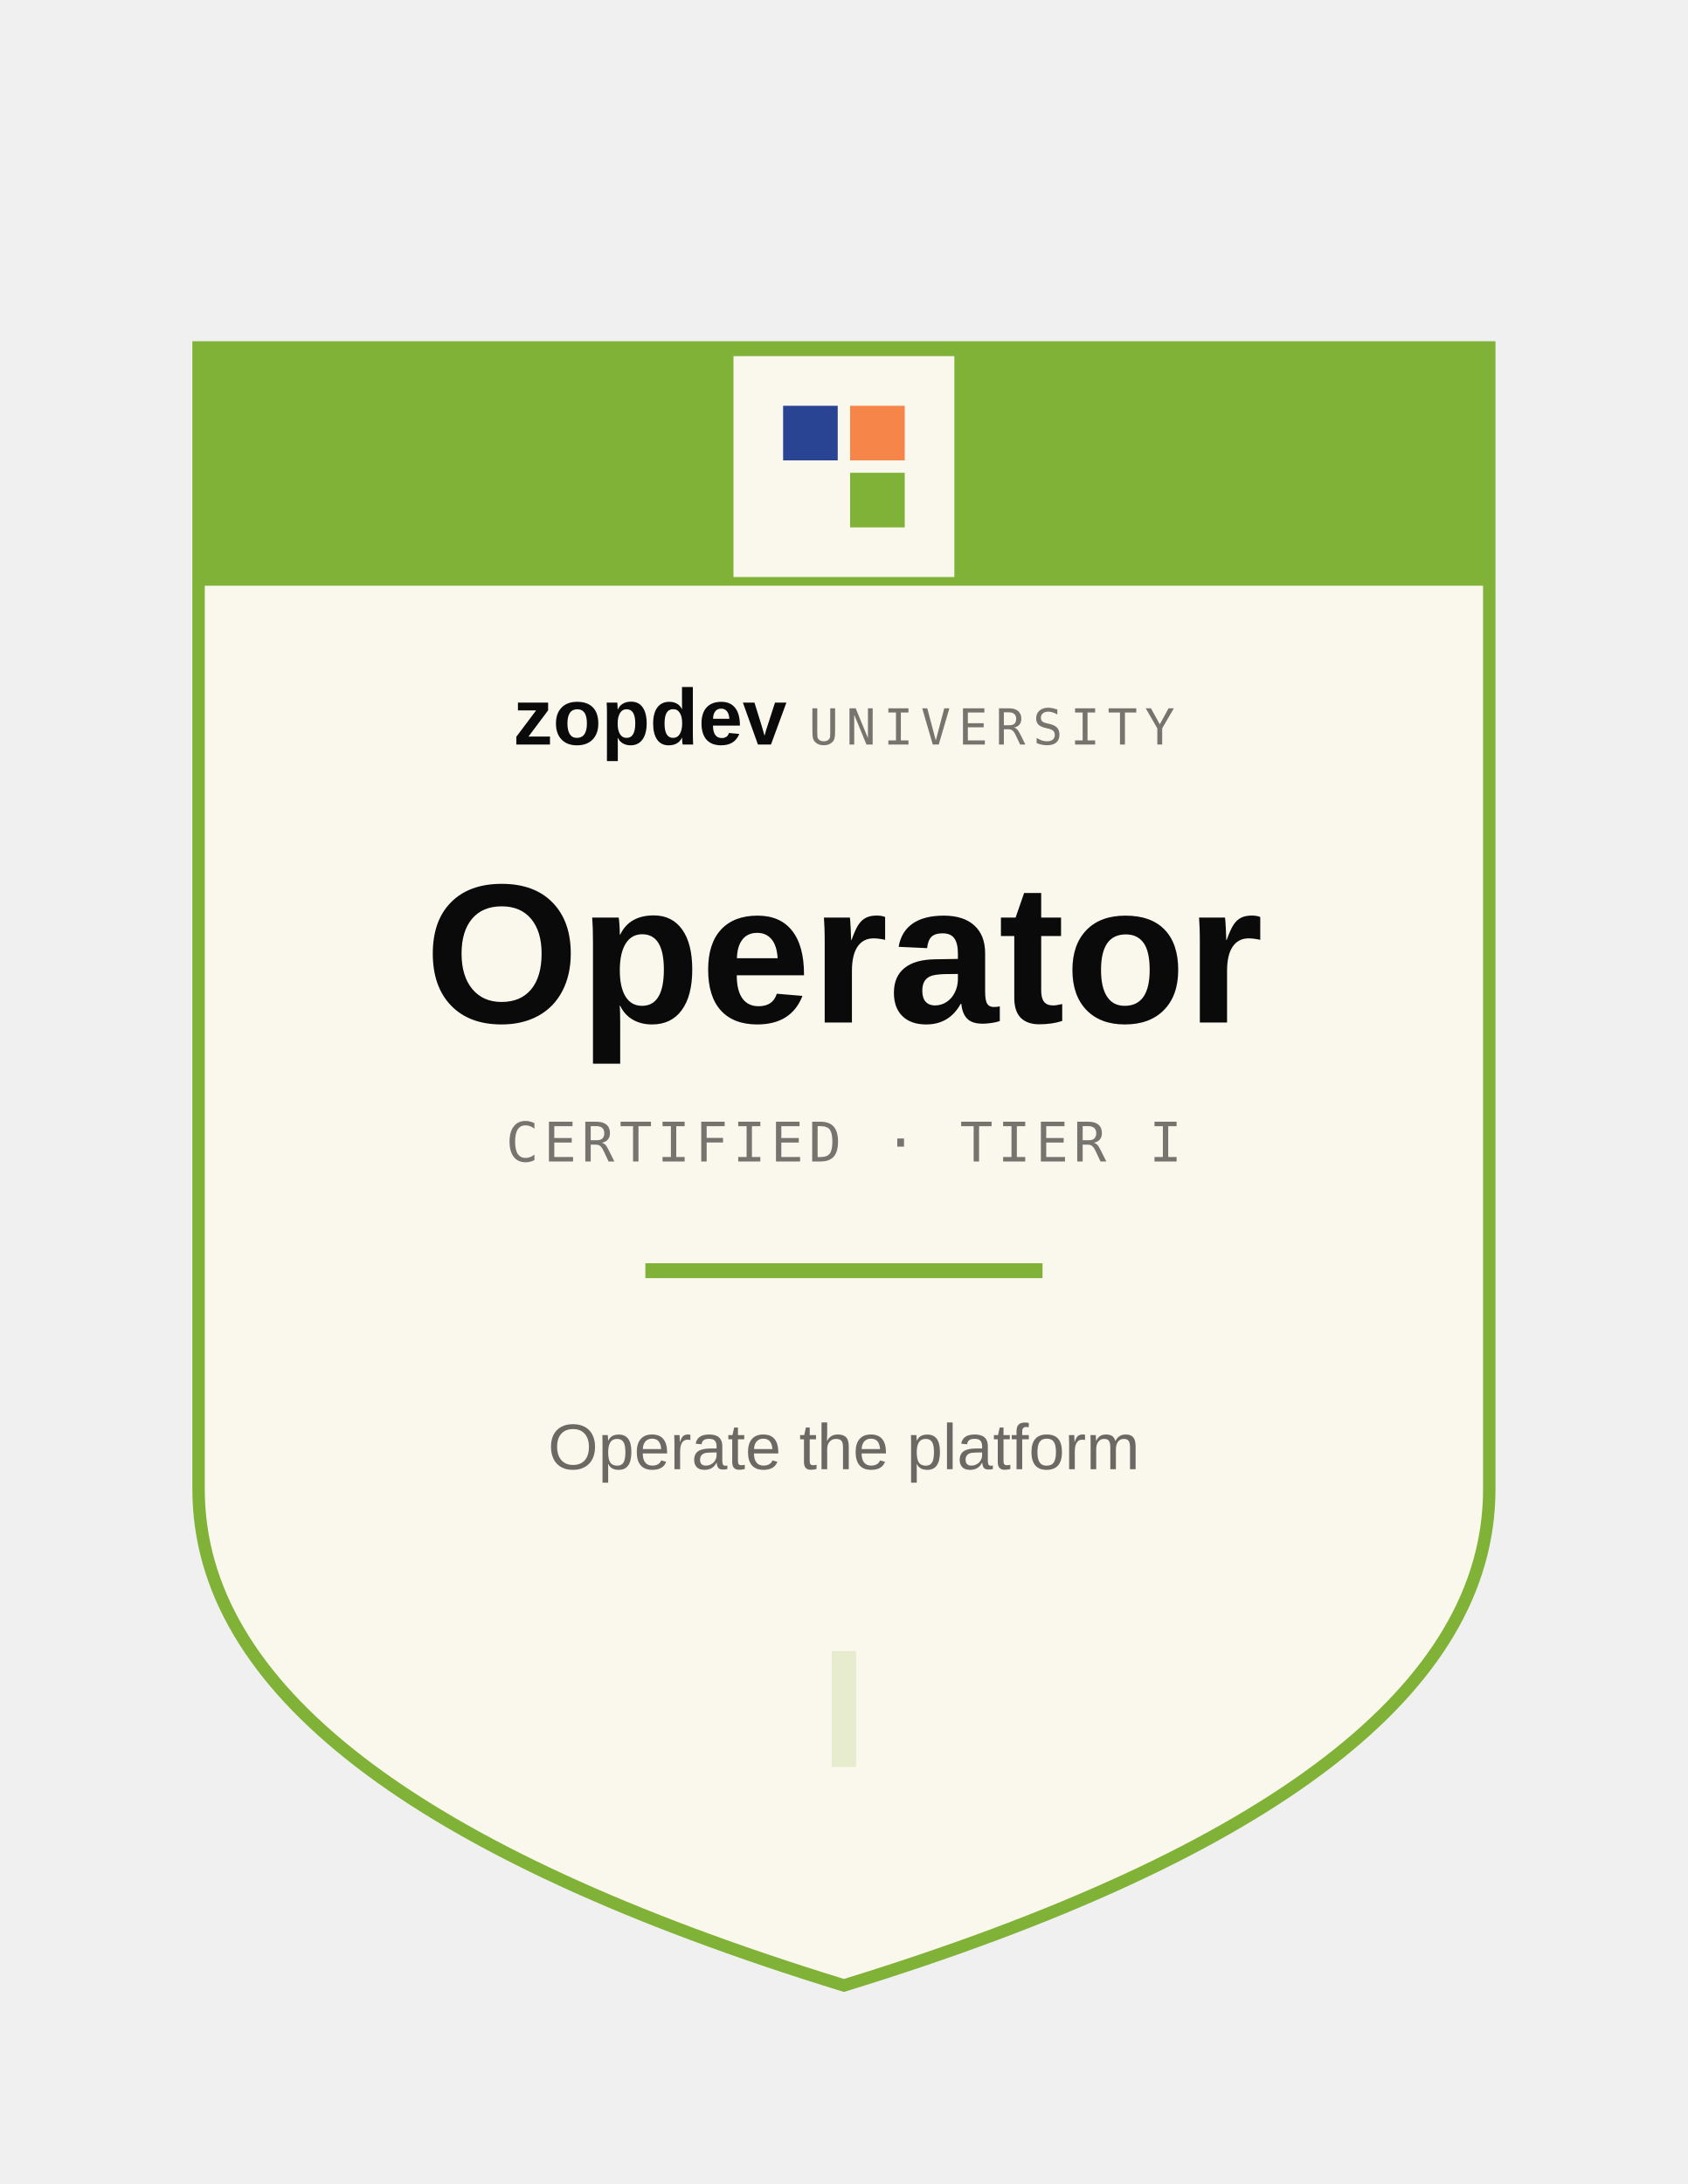
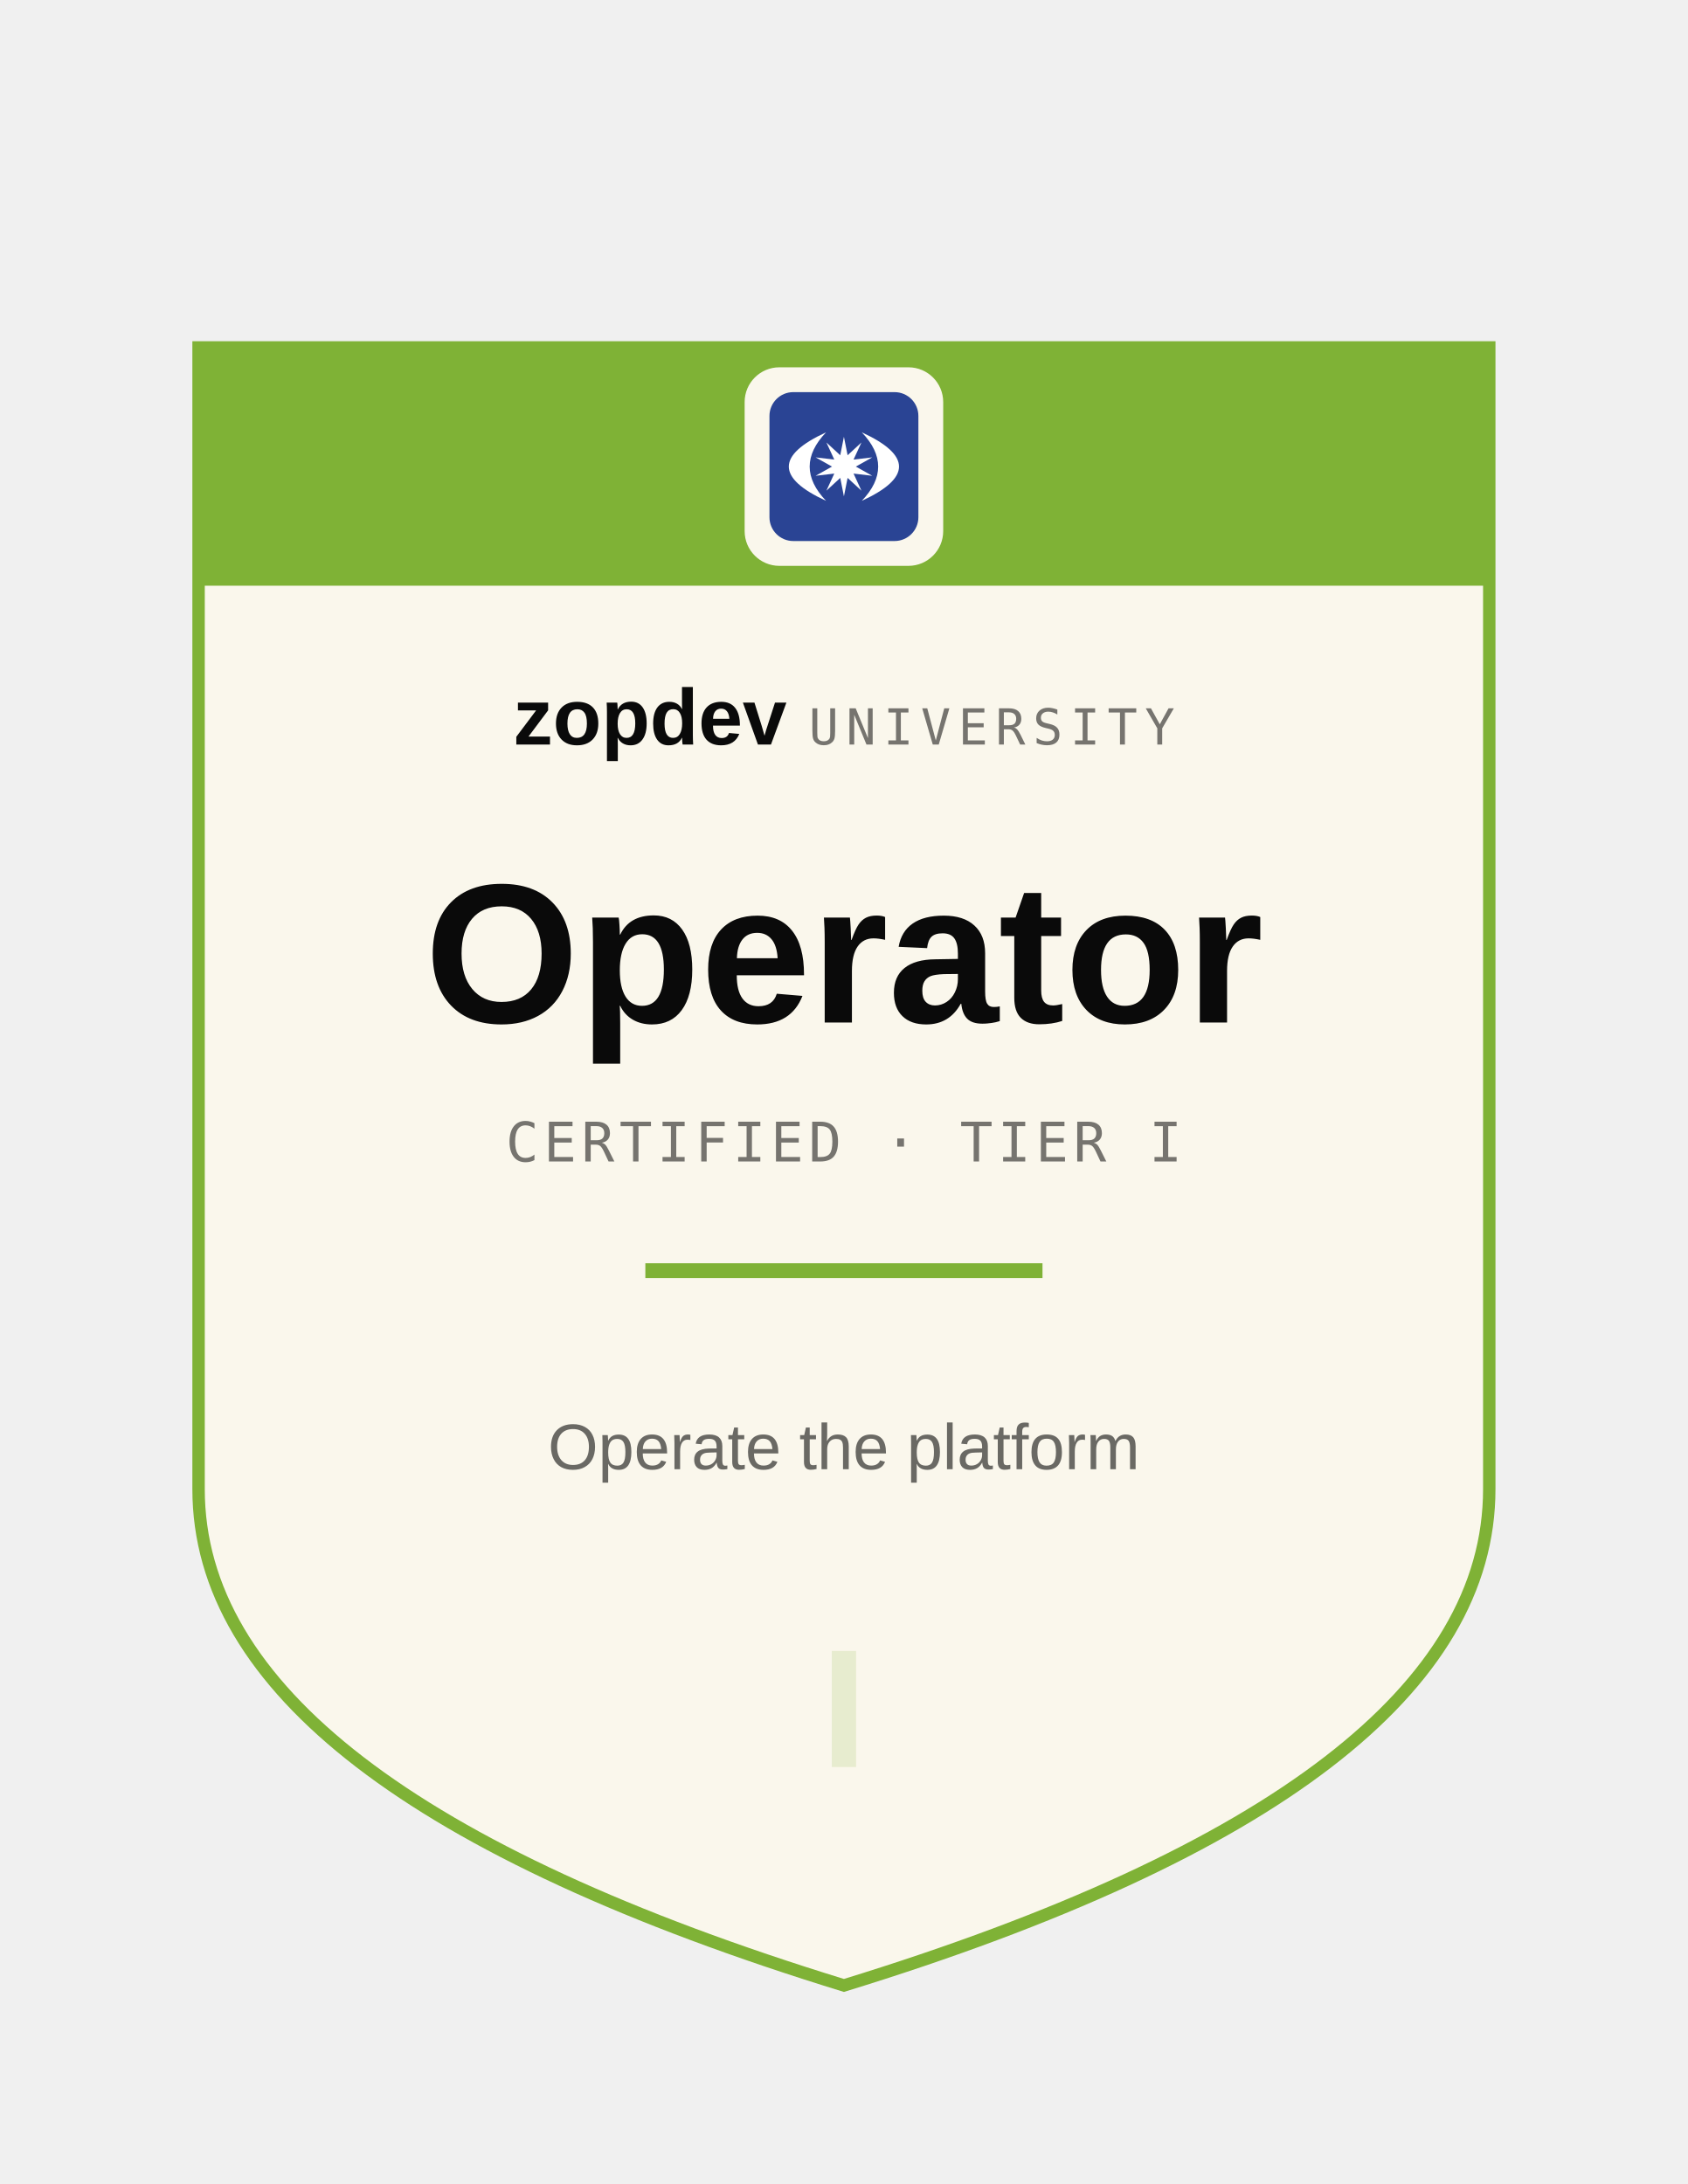
<svg xmlns="http://www.w3.org/2000/svg" width="340" height="440" class="cert-badge-svg" viewBox="0 0 340 440" role="img" aria-label="ZopDev Certified: Operator badge">
  <path d="M40,70 L300,70 L300,300 Q300,360 170,400 Q40,360 40,300 Z" fill="#FAF7EC" stroke="#7FB236" stroke-width="2.5" />
  <path d="M40,70 L300,70 L300,118 L40,118 Z" fill="#7FB236" />
-   <rect x="147.75" y="71.75" width="44.5" height="44.5" fill="#FAF7EC" />
-   <g transform="translate(157.75,81.75)">
-     <rect x="0" y="0" width="11" height="11" fill="#2A4494" />
-     <rect x="13.5" y="0" width="11" height="11" fill="#F58549" />
-     <rect x="13.5" y="13.5" width="11" height="11" fill="#7FB236" />
+   <rect x="150" y="74" width="40" height="40" rx="7" fill="#FAF7EC" />
+   <g transform="translate(155,79) scale(0.3)">
+     <rect width="100" height="100" rx="16" fill="#2A4494" />
+     <path d="M 38 27 Q -12 50 38 73 Q 16 50 38 27 Z" fill="#FFFFFF" />
+     <path d="M 62 27 Q 112 50 62 73 Q 84 50 62 27 Z" fill="#FFFFFF" />
+     <polygon points="50,30 52.47,42.39 61.76,33.82 56.47,45.3 69.02,43.82 58,50 69.02,56.18 56.47,54.7 61.76,66.18 52.47,57.61 50,70 47.53,57.61 38.24,66.18 43.53,54.7 30.98,56.18 42,50 30.98,43.82 43.53,45.3 38.24,33.82 47.53,42.39" fill="#FFFFFF" />
  </g>
  <text x="170" y="150" text-anchor="middle" font-family="'Space Grotesk','Helvetica Neue',Arial,sans-serif" font-size="16" font-weight="700" fill="#0A0A0A">zopdev <tspan font-family="'JetBrains Mono','SF Mono',Menlo,monospace" font-size="10" font-weight="400" letter-spacing="1.5" fill="#0A0A0A" fill-opacity="0.55">UNIVERSITY</tspan>
  </text>
  <text x="170" y="206" text-anchor="middle" font-family="'Space Grotesk','Helvetica Neue',Arial,sans-serif" font-size="40" font-weight="700" fill="#0A0A0A">Operator</text>
  <text x="170" y="234" text-anchor="middle" font-family="'JetBrains Mono','SF Mono',Menlo,monospace" font-size="11" letter-spacing="1" fill="#0A0A0A" fill-opacity="0.55">CERTIFIED · TIER I</text>
  <line x1="130" y1="256" x2="210" y2="256" stroke="#7FB236" stroke-width="3" />
  <text x="170" y="296" text-anchor="middle" font-family="'Space Grotesk','Helvetica Neue',Arial,sans-serif" font-size="13" fill="#0A0A0A" fill-opacity="0.6">Operate the platform</text>
  <text x="170" y="356" text-anchor="middle" font-family="'Space Grotesk','Helvetica Neue',Arial,sans-serif" font-size="34" font-weight="700" fill="#7FB236" fill-opacity="0.16">I</text>
</svg>
